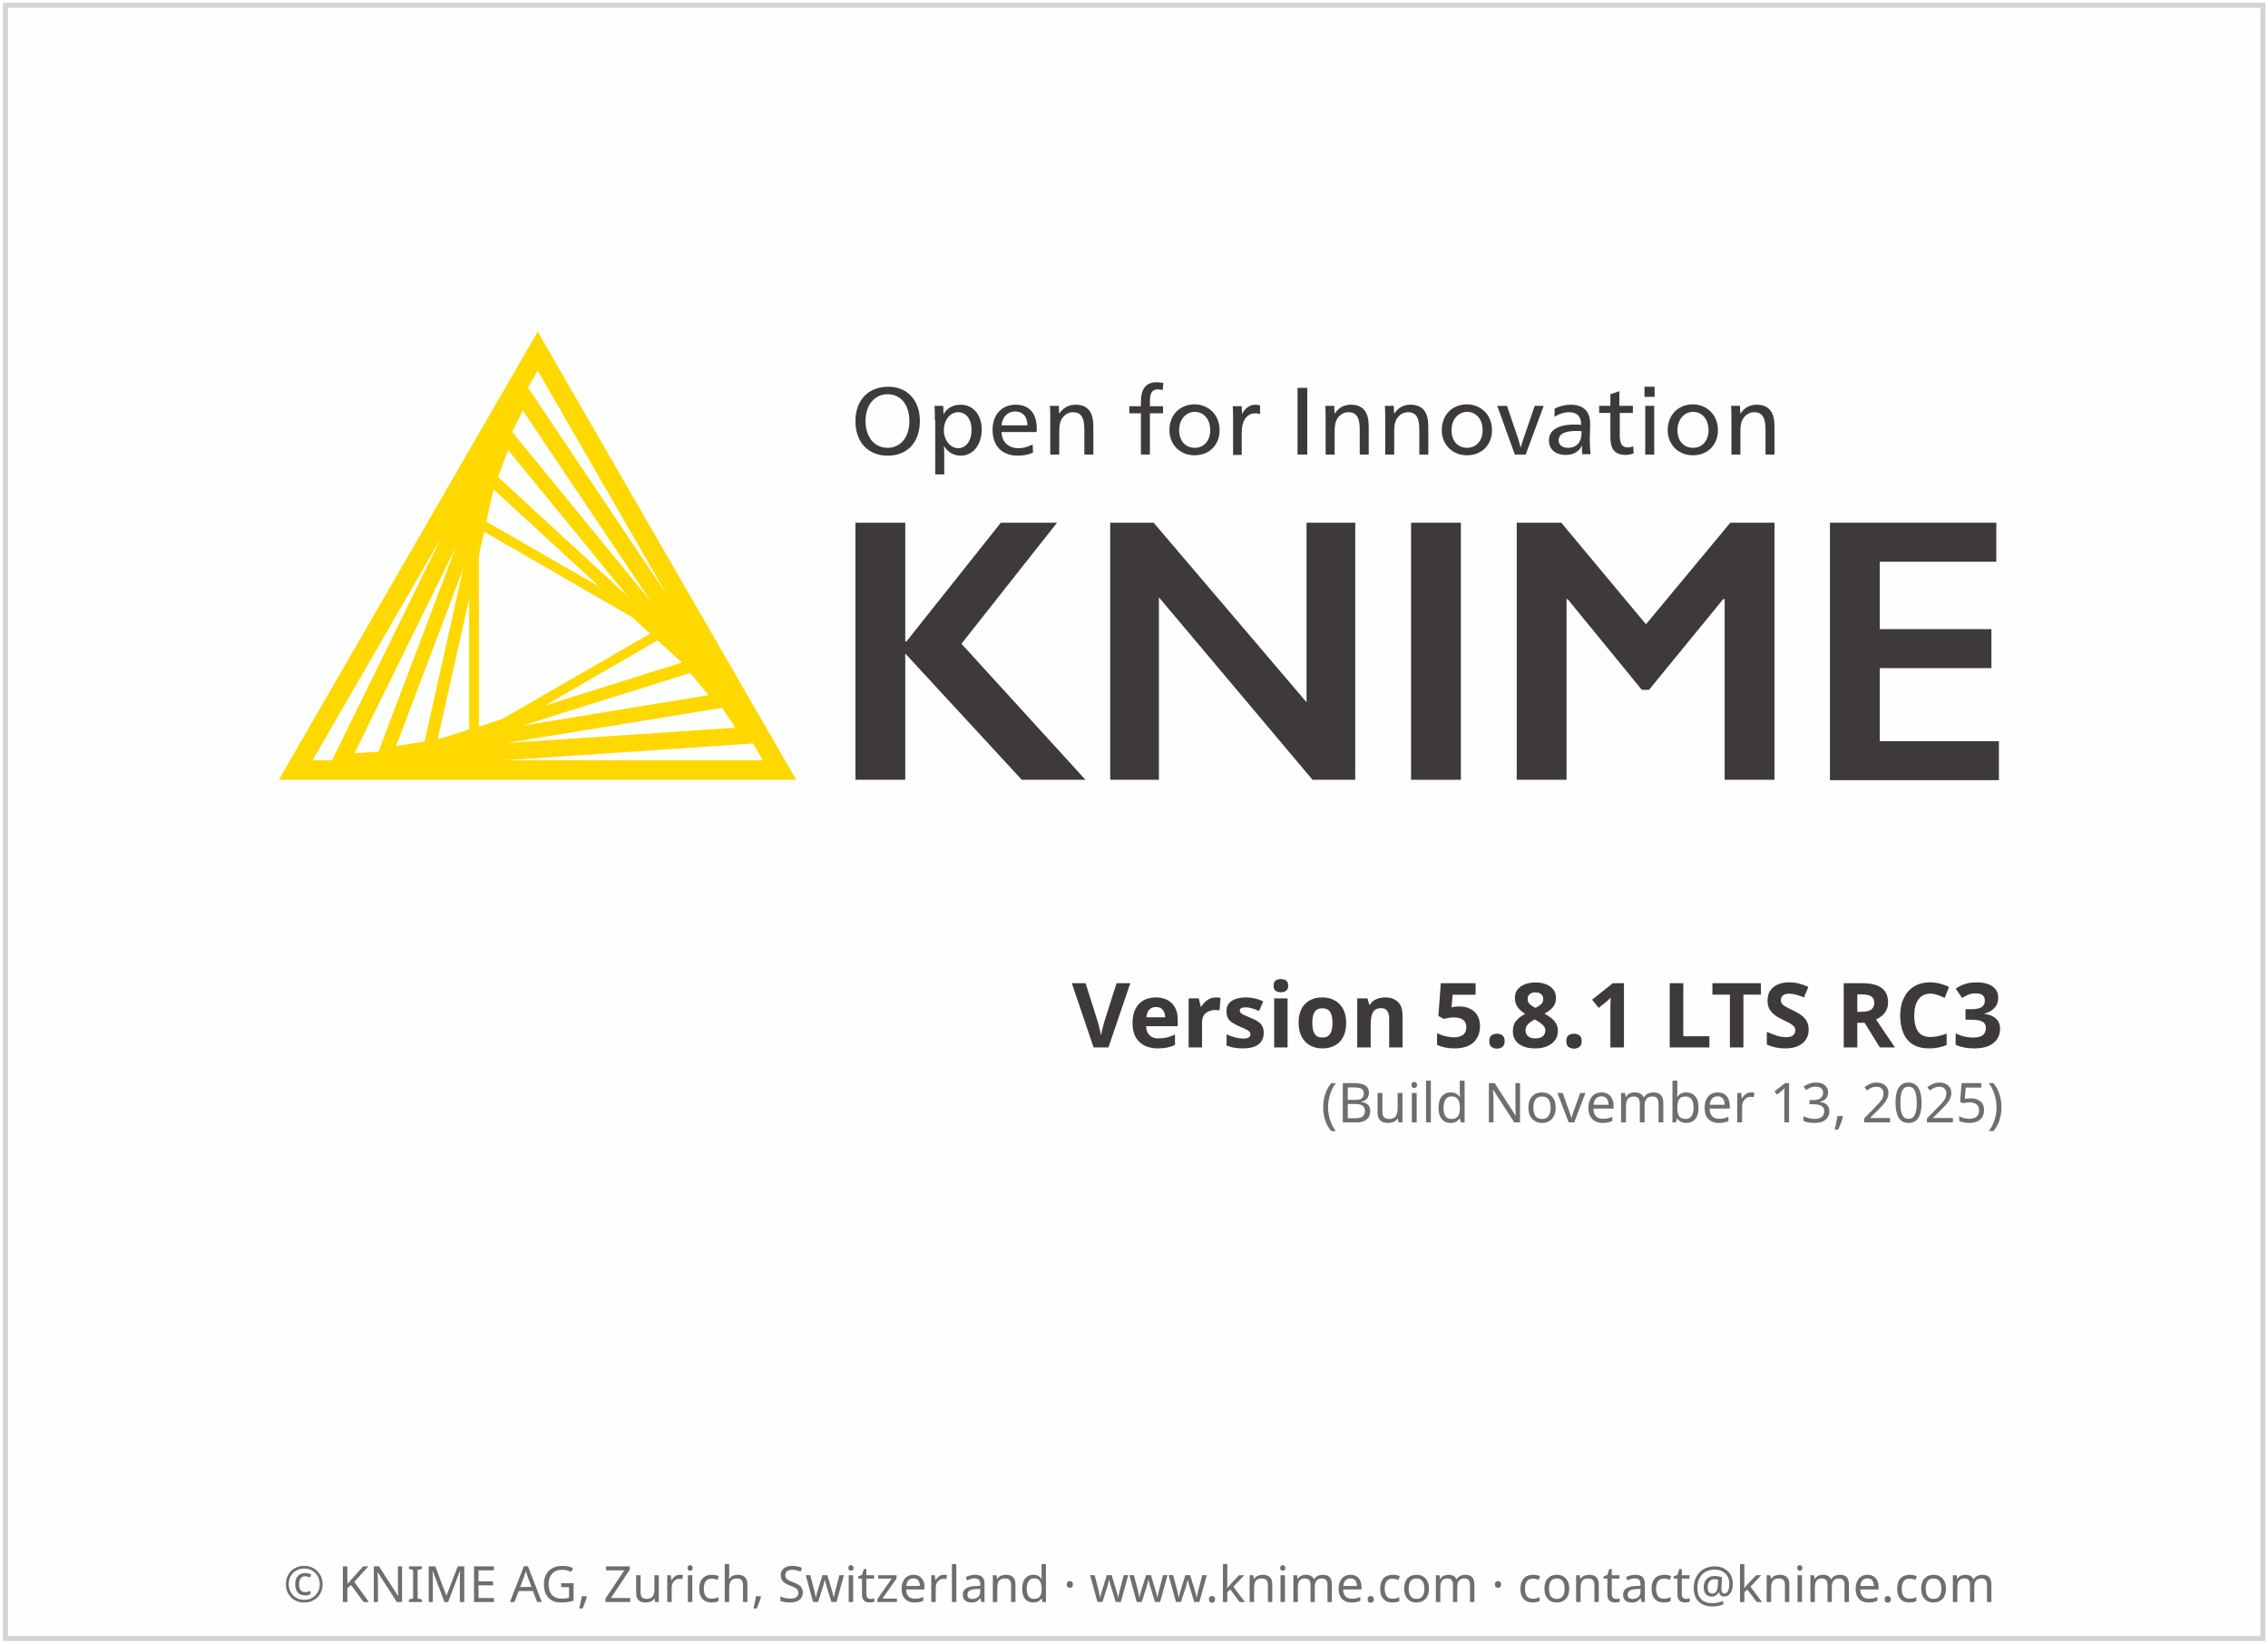
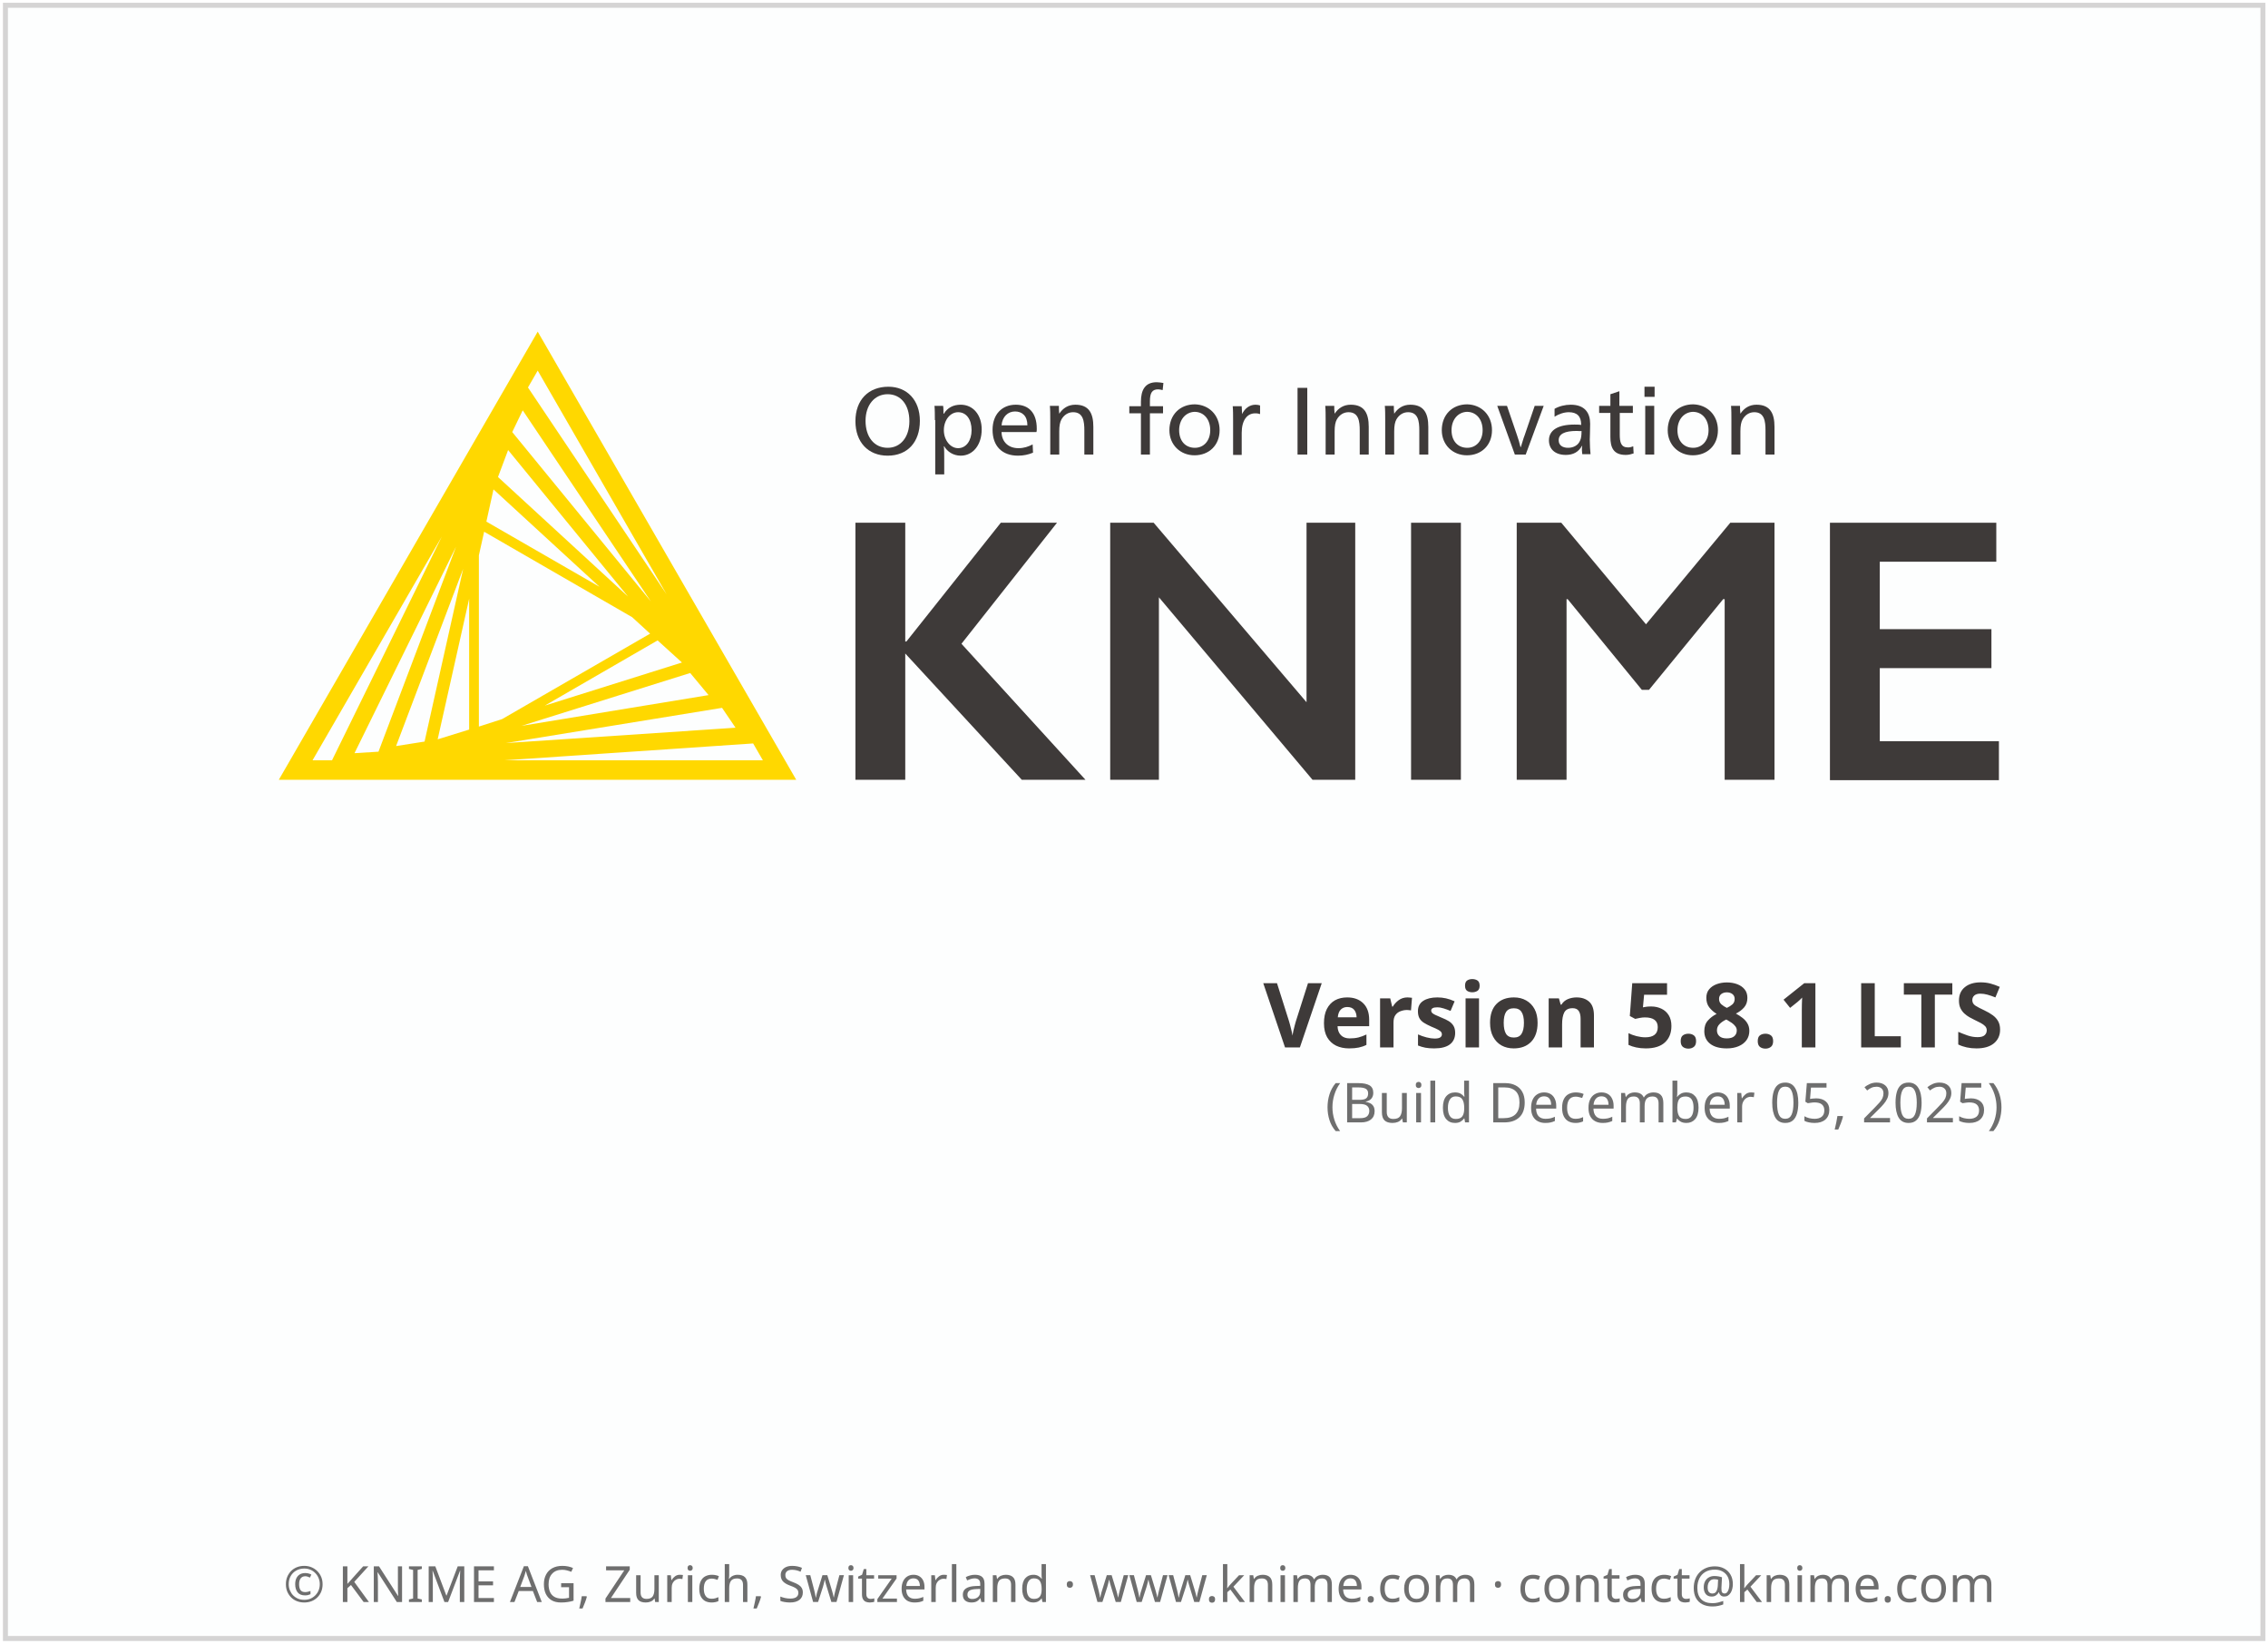
<svg xmlns="http://www.w3.org/2000/svg" height="329" width="454">
  <g transform="translate(1.086609,119.656)">
    <rect height="326.9" style="fill:#FDFEFE;stroke:#D5D4D4;stroke-width:1" width="451.9" x="0" y="-118.6" />
    <text style="text-align:center; font-size:10px;fill:#6E6E6E;font-family:sans-serif;" text-anchor="middle" width="454" x="227" y="201">© KNIME AG, Zurich, Switzerland · www.knime.com · contact@knime.com</text>
    <text id="KNIME-Version" style="font-size:18px;text-align:end;text-anchor:end;fill:#3E3A39;font-family:sans-serif;font-weight:bold" x="400" y="90">
-       <tspan style="text-align:end;text-anchor:end">Version 5.8.1 LTS RC3</tspan>
+       <tspan style="text-align:end;text-anchor:end">Version 5.8.1 LTS</tspan>
    </text>
    <text id="KNIME-Builddate" style="font-size:11px;text-align:end;text-anchor:end;fill:#6E6E6E;font-family:sans-serif" x="400" y="105">
-       <tspan style="text-align:end;text-anchor:end">(Build November 13, 2025)</tspan>
+       <tspan style="text-align:end;text-anchor:end">(Build December 05, 2025)</tspan>
    </text>
    <g transform="matrix(0.75,0,0,0.75,38,-70)">
      <path class="yellow" d="m 91.4,22.3 -69.1,119.6 138.1,0 -69,-119.6 z m -15.7,105.4 0,-45.7 1.4,-6.3 39.5,22.8 4.8,4.4 -39.5,22.8 -6.2,2 z m 2,-54.7 1.9,-8.6 28.3,26 L 77.7,73 Z m -4.6,55.5 -8.4,2.6 8.4,-37.5 0,34.9 z m 50.3,-23.8 6.5,5.9 -36.6,11.5 30.1,-17.4 z M 80.8,61.1 83.5,53.9 115.5,93 80.8,61.1 Z m -19.6,70.6 -7.6,1.2 17.9,-47.3 -10.3,46.1 z m 70.9,-18.3 4.9,5.9 -49.9,8.2 45,-14.1 z m -47.5,-64.3 2.8,-5.8 34.2,51 -37,-45.2 z m -35.7,85.3 -6.4,0.4 27.1,-55.1 -20.7,54.7 z m 91.7,-11.7 3.6,5.3 -61.3,4.1 57.7,-9.4 z m -14.8,-30.3 -37,-55.2 2.6,-4.5 34.4,59.7 z M 65.8,77 36.5,136.7 31.3,136.7 65.8,77 Z m 16.7,59.7 66.4,-4.5 2.6,4.5 -69,0 z" />
      <g class="masala">
        <g>
          <path d="m 193.4,46.1 c 0,5.7 -3.3,9.3 -8.6,9.3 -5.2,0 -8.6,-3.6 -8.6,-9.2 0,-5.7 3.5,-9.2 8.8,-9.2 5,0 8.4,3.6 8.4,9.1 z m -14.5,0 c 0,4.3 2.3,7.2 5.9,7.2 3.5,0 5.8,-2.9 5.8,-7.1 0,-4.4 -2.3,-7.2 -5.8,-7.2 -3.5,0 -5.9,2.9 -5.9,7.1 z" />
          <path d="m 197.4,45.9 c 0,-1.4 0,-2.8 -0.1,-3.8 l 2.3,0 c 0.1,0.5 0.1,1.4 0.1,2.1 l 0.1,0 c 1,-1.6 2.5,-2.4 4.5,-2.4 3.3,0 5.6,2.7 5.6,6.6 0,4.1 -2.3,7 -5.6,7 -2,0 -3.6,-1.1 -4.4,-2.5 l -0.1,0 c 0.1,0.5 0.1,2.4 0.1,3.2 l 0,4.3 -2.4,0 0,-14.5 z m 2.4,2.7 c 0,2.6 1.7,4.8 3.8,4.8 2.2,0 3.6,-2.1 3.6,-4.8 0,-2.9 -1.4,-4.8 -3.6,-4.8 -2.1,0 -3.8,2.1 -3.8,4.8 z" />
          <path d="m 215.2,49.2 c 0.1,2.6 1.9,4.2 4.5,4.2 1.5,0 2.6,-0.4 3.8,-1 l 0.1,2.2 c -1.2,0.5 -2.5,0.8 -4,0.8 -4.3,0 -6.8,-2.6 -6.8,-6.9 0,-4.1 2.5,-6.7 6.2,-6.7 3.4,0 5.6,2.1 5.6,6.4 0,0.3 0,0.7 -0.1,0.9 l -9.3,0 z m 6.9,-1.9 c 0,-2.5 -1.4,-3.7 -3.3,-3.7 -1.9,0 -3.4,1.4 -3.6,3.7 l 6.9,0 z" />
          <path d="m 230.6,44.2 c 1,-1.5 2.4,-2.4 4.3,-2.4 3.7,0 4.8,2.4 4.8,5.9 l 0,7.4 -2.4,0 0,-6.4 c 0,-2.5 -0.3,-4.9 -3,-4.9 -1.3,0 -2.4,0.7 -3.1,1.9 -0.4,0.7 -0.6,1.7 -0.6,3.2 l 0,6.2 -2.4,0 0,-9.2 c 0,-1.4 0,-2.8 -0.1,-3.8 l 2.4,0 c 0,0.5 0,1.4 0.1,2.1 l 0,0 z" />
          <path d="m 258.2,37.9 c -0.4,-0.1 -0.9,-0.2 -1.2,-0.2 -1.6,0 -2.2,0.9 -2.2,3.2 l 0,1.3 3.5,0 0,1.9 -3.5,0 0,11 -2.4,0 0,-11 -3.1,0 0,-1.9 3.1,0 0,-1.2 c 0,-3.1 1.1,-5.2 4.2,-5.2 0.6,0 1.1,0.1 1.8,0.2 l -0.2,1.9 z" />
          <path d="m 273.4,48.6 c 0,4 -2.8,6.7 -6.7,6.7 -3.8,0 -6.7,-2.8 -6.7,-6.7 0,-4.1 2.8,-6.9 6.8,-6.9 3.8,0.1 6.6,2.9 6.6,6.9 z m -10.8,0 c 0,2.9 1.7,4.7 4.2,4.7 2.4,0 4.1,-1.9 4.1,-4.7 0,-2.9 -1.7,-4.9 -4.2,-4.9 -2.4,0.1 -4.1,2.1 -4.1,4.9 z" />
          <path d="m 279.4,44.3 c 0.7,-1.5 2,-2.5 3.6,-2.5 0.5,0 0.9,0.1 1.2,0.2 l 0,2.3 c -0.3,-0.1 -0.7,-0.2 -1.3,-0.2 -2.2,0 -3.6,1.9 -3.6,5.2 l 0,5.9 -2.3,0 0,-9.2 c 0,-1.4 0,-2.8 -0.1,-3.8 l 2.4,0 c 0,0.5 0.1,1.4 0.1,2.1 l 0,0 z" />
          <path d="m 296.8,55.1 -2.6,0 0,-17.8 2.6,0 0,17.8 z" />
          <path d="m 304.1,44.2 c 1,-1.5 2.4,-2.4 4.3,-2.4 3.7,0 4.8,2.4 4.8,5.9 l 0,7.4 -2.4,0 0,-6.4 c 0,-2.5 -0.3,-4.9 -3,-4.9 -1.3,0 -2.4,0.7 -3.1,1.9 -0.4,0.7 -0.6,1.7 -0.6,3.2 l 0,6.2 -2.4,0 0,-9.2 c 0,-1.4 0,-2.8 -0.1,-3.8 l 2.4,0 c 0,0.5 0,1.4 0.1,2.1 l 0,0 z" />
          <path d="m 320,44.2 c 1,-1.5 2.4,-2.4 4.3,-2.4 3.7,0 4.8,2.4 4.8,5.9 l 0,7.4 -2.4,0 0,-6.4 c 0,-2.5 -0.3,-4.9 -3,-4.9 -1.3,0 -2.4,0.7 -3.1,1.9 -0.4,0.7 -0.6,1.7 -0.6,3.2 l 0,6.2 -2.4,0 0,-9.2 c 0,-1.4 0,-2.8 -0.1,-3.8 l 2.4,0 c 0,0.5 0,1.4 0.1,2.1 l 0,0 z" />
          <path d="m 346.1,48.6 c 0,4 -2.8,6.7 -6.7,6.7 -3.8,0 -6.7,-2.8 -6.7,-6.7 0,-4.1 2.8,-6.9 6.8,-6.9 3.8,0.1 6.6,2.9 6.6,6.9 z m -10.8,0 c 0,2.9 1.7,4.7 4.2,4.7 2.4,0 4.1,-1.9 4.1,-4.7 0,-2.9 -1.7,-4.9 -4.2,-4.9 -2.4,0.1 -4.1,2.1 -4.1,4.9 z" />
          <path d="m 352.8,50 c 0.3,0.8 0.7,2.2 0.9,3.1 l 0.1,0 c 0.3,-0.9 0.7,-2.4 1,-3.1 l 2.7,-7.9 2.4,0 -4.8,13 -2.9,0 -4.7,-13 2.6,0 2.7,7.9 z" />
          <path d="m 362.8,42.9 c 1.2,-0.7 2.8,-1.1 4.3,-1.1 3.8,0 5.2,2.2 5.2,5.1 0,1.7 -0.1,3.7 -0.1,4.2 0,1.4 0.1,3 0.2,3.9 l -2.2,0 c 0,-0.2 -0.1,-0.7 -0.1,-1.1 0,-0.3 0,-0.8 0.1,-1.1 l -0.1,0 c -0.9,1.6 -2.3,2.4 -4.3,2.4 -2.8,0 -4.5,-1.5 -4.5,-3.9 0,-2.7 2.4,-4.2 6.8,-4.2 0.5,0 1.3,0 1.8,0.1 l 0,-0.1 c 0,-2.2 -1.1,-3.3 -3.3,-3.3 -1.3,0 -2.7,0.5 -3.8,1.2 l 0,-2.1 z m 5.9,5.9 c -3.2,0 -4.8,0.8 -4.8,2.5 0,1.3 1,2 2.5,2 1.5,0 2.7,-0.7 3.2,-1.9 0.3,-0.6 0.4,-1.4 0.4,-2.6 -0.2,0.1 -0.7,0 -1.3,0 z" />
          <path d="m 380.2,42.1 3.5,0 0,1.9 -3.5,0 0,5.7 c 0,2.1 0.3,3.5 2.2,3.5 0.5,0 0.9,-0.1 1.4,-0.3 l 0.1,1.9 c -0.6,0.2 -1.3,0.4 -2.1,0.4 -3.3,0 -4.1,-2 -4.1,-4.8 l 0,-6.4 -3,0 0,-1.9 3,0 0,-3.1 2.4,-0.8 0,3.9 z" />
          <path d="m 389.5,39.7 -2.7,0 0,-2.7 2.7,0 0,2.7 z m -0.1,15.4 -2.4,0 0,-13 2.4,0 0,13 z" />
          <path d="m 406.4,48.6 c 0,4 -2.8,6.7 -6.7,6.7 -3.8,0 -6.7,-2.8 -6.7,-6.7 0,-4.1 2.8,-6.9 6.8,-6.9 3.8,0.1 6.6,2.9 6.6,6.9 z m -10.8,0 c 0,2.9 1.7,4.7 4.2,4.7 2.4,0 4.1,-1.9 4.1,-4.7 0,-2.9 -1.7,-4.9 -4.2,-4.9 -2.4,0.1 -4.1,2.1 -4.1,4.9 z" />
          <path d="m 412.4,44.2 c 1,-1.5 2.4,-2.4 4.3,-2.4 3.7,0 4.8,2.4 4.8,5.9 l 0,7.4 -2.4,0 0,-6.4 c 0,-2.5 -0.3,-4.9 -3,-4.9 -1.3,0 -2.4,0.7 -3.1,1.9 -0.4,0.7 -0.6,1.7 -0.6,3.2 l 0,6.2 -2.4,0 0,-9.2 c 0,-1.4 0,-2.8 -0.1,-3.8 l 2.4,0 c 0,0.5 0,1.4 0.1,2.1 l 0,0 z" />
        </g>
        <g>
          <path d="m 189.5,73.3 0,31.7 0.3,0 25.2,-31.7 15,0 -25.5,32.3 33.1,36.3 -17,0 -31.1,-33.7 0,33.7 -13.3,0 0,-68.6 13.3,0 z" />
          <path d="m 255.8,73.3 40.8,47.9 0,-47.9 13,0 0,68.6 -11.4,0 -41,-48.7 0,48.7 -13,0 0,-68.6 11.6,0 z" />
          <path d="m 337.8,73.3 0,68.6 -13.3,0 0,-68.6 13.3,0 z" />
          <path d="m 364.6,73.3 22.6,27.1 22.5,-27.1 11.8,0 0,68.6 -13.3,0 0,-48.2 -0.4,0 -19.8,24.2 -1.9,0 -19.8,-24.2 -0.3,0 0,48.2 -13.3,0 0,-68.6 11.9,0 z" />
          <path d="m 480.7,73.3 0,10.4 -31.1,0 0,18 29.8,0 0,10.4 -29.8,0 0,19.5 31.8,0 0,10.4 -45.1,0 0,-68.7 44.4,0 z" />
        </g>
      </g>
    </g>
  </g>
  <style type="text/css">
	.yellow {
		fill:#FFD800;
	}
	.masala {
		fill:#3E3A39;
	}
</style>
</svg>
